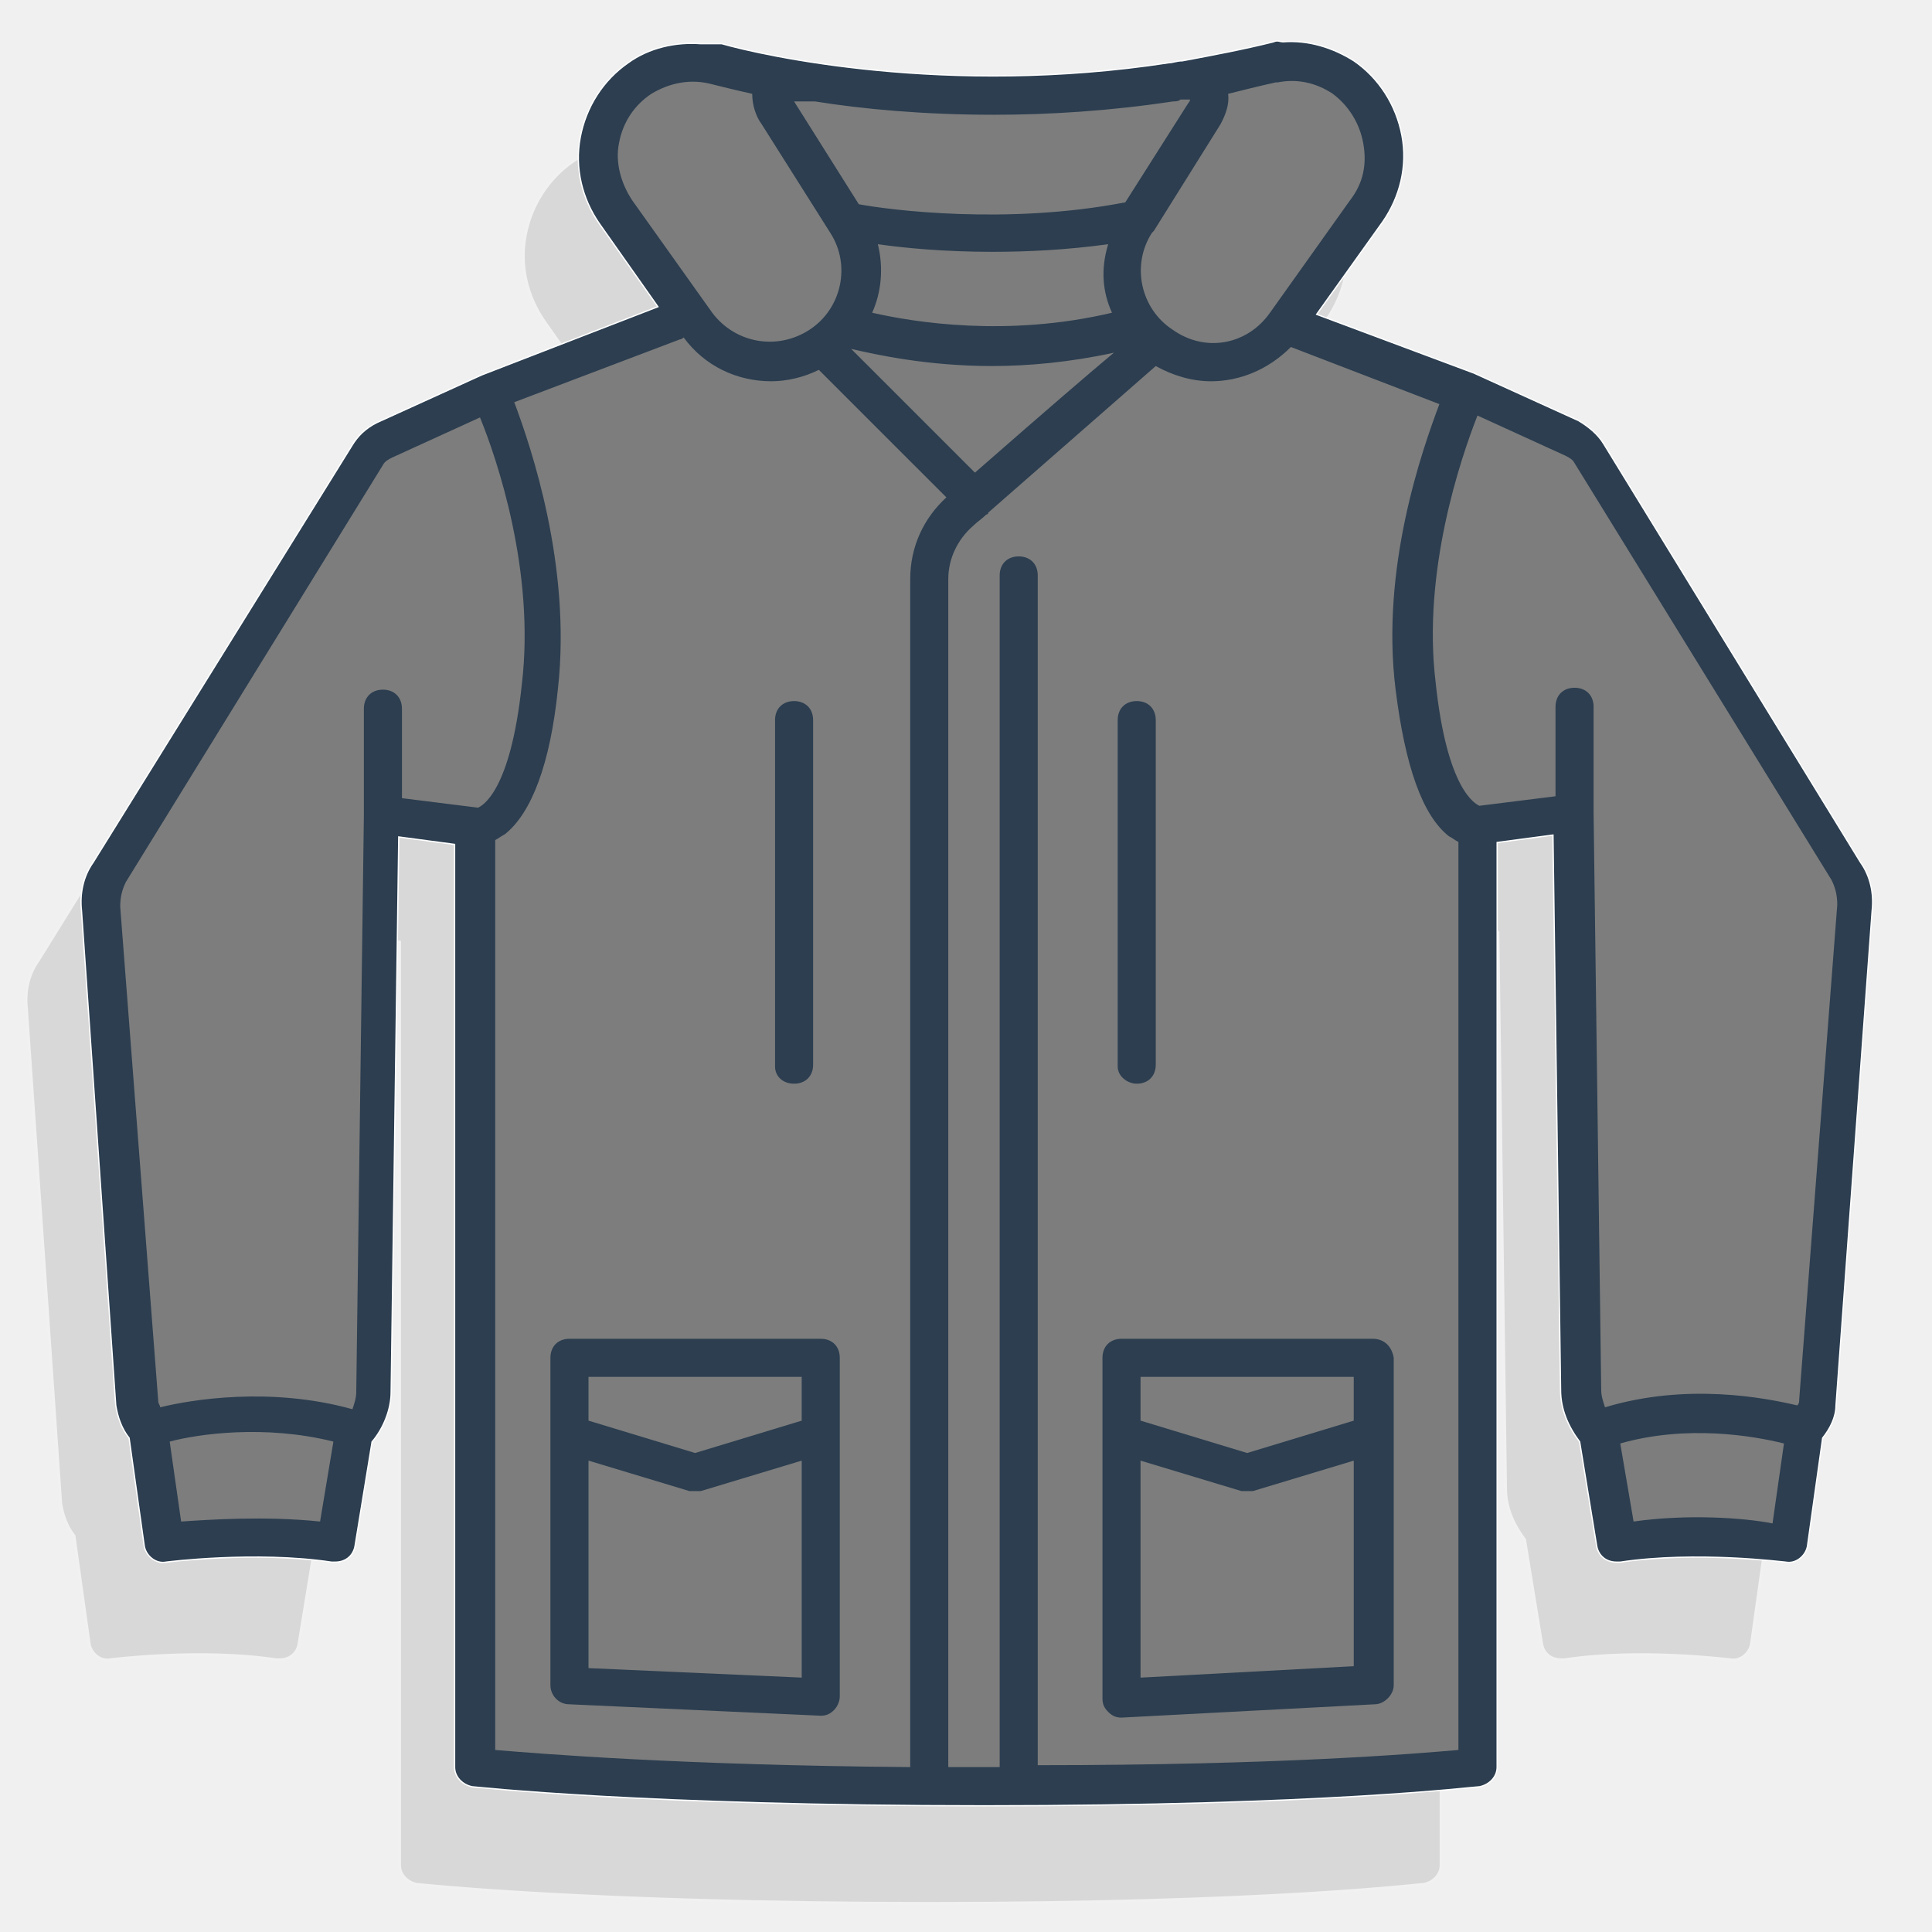
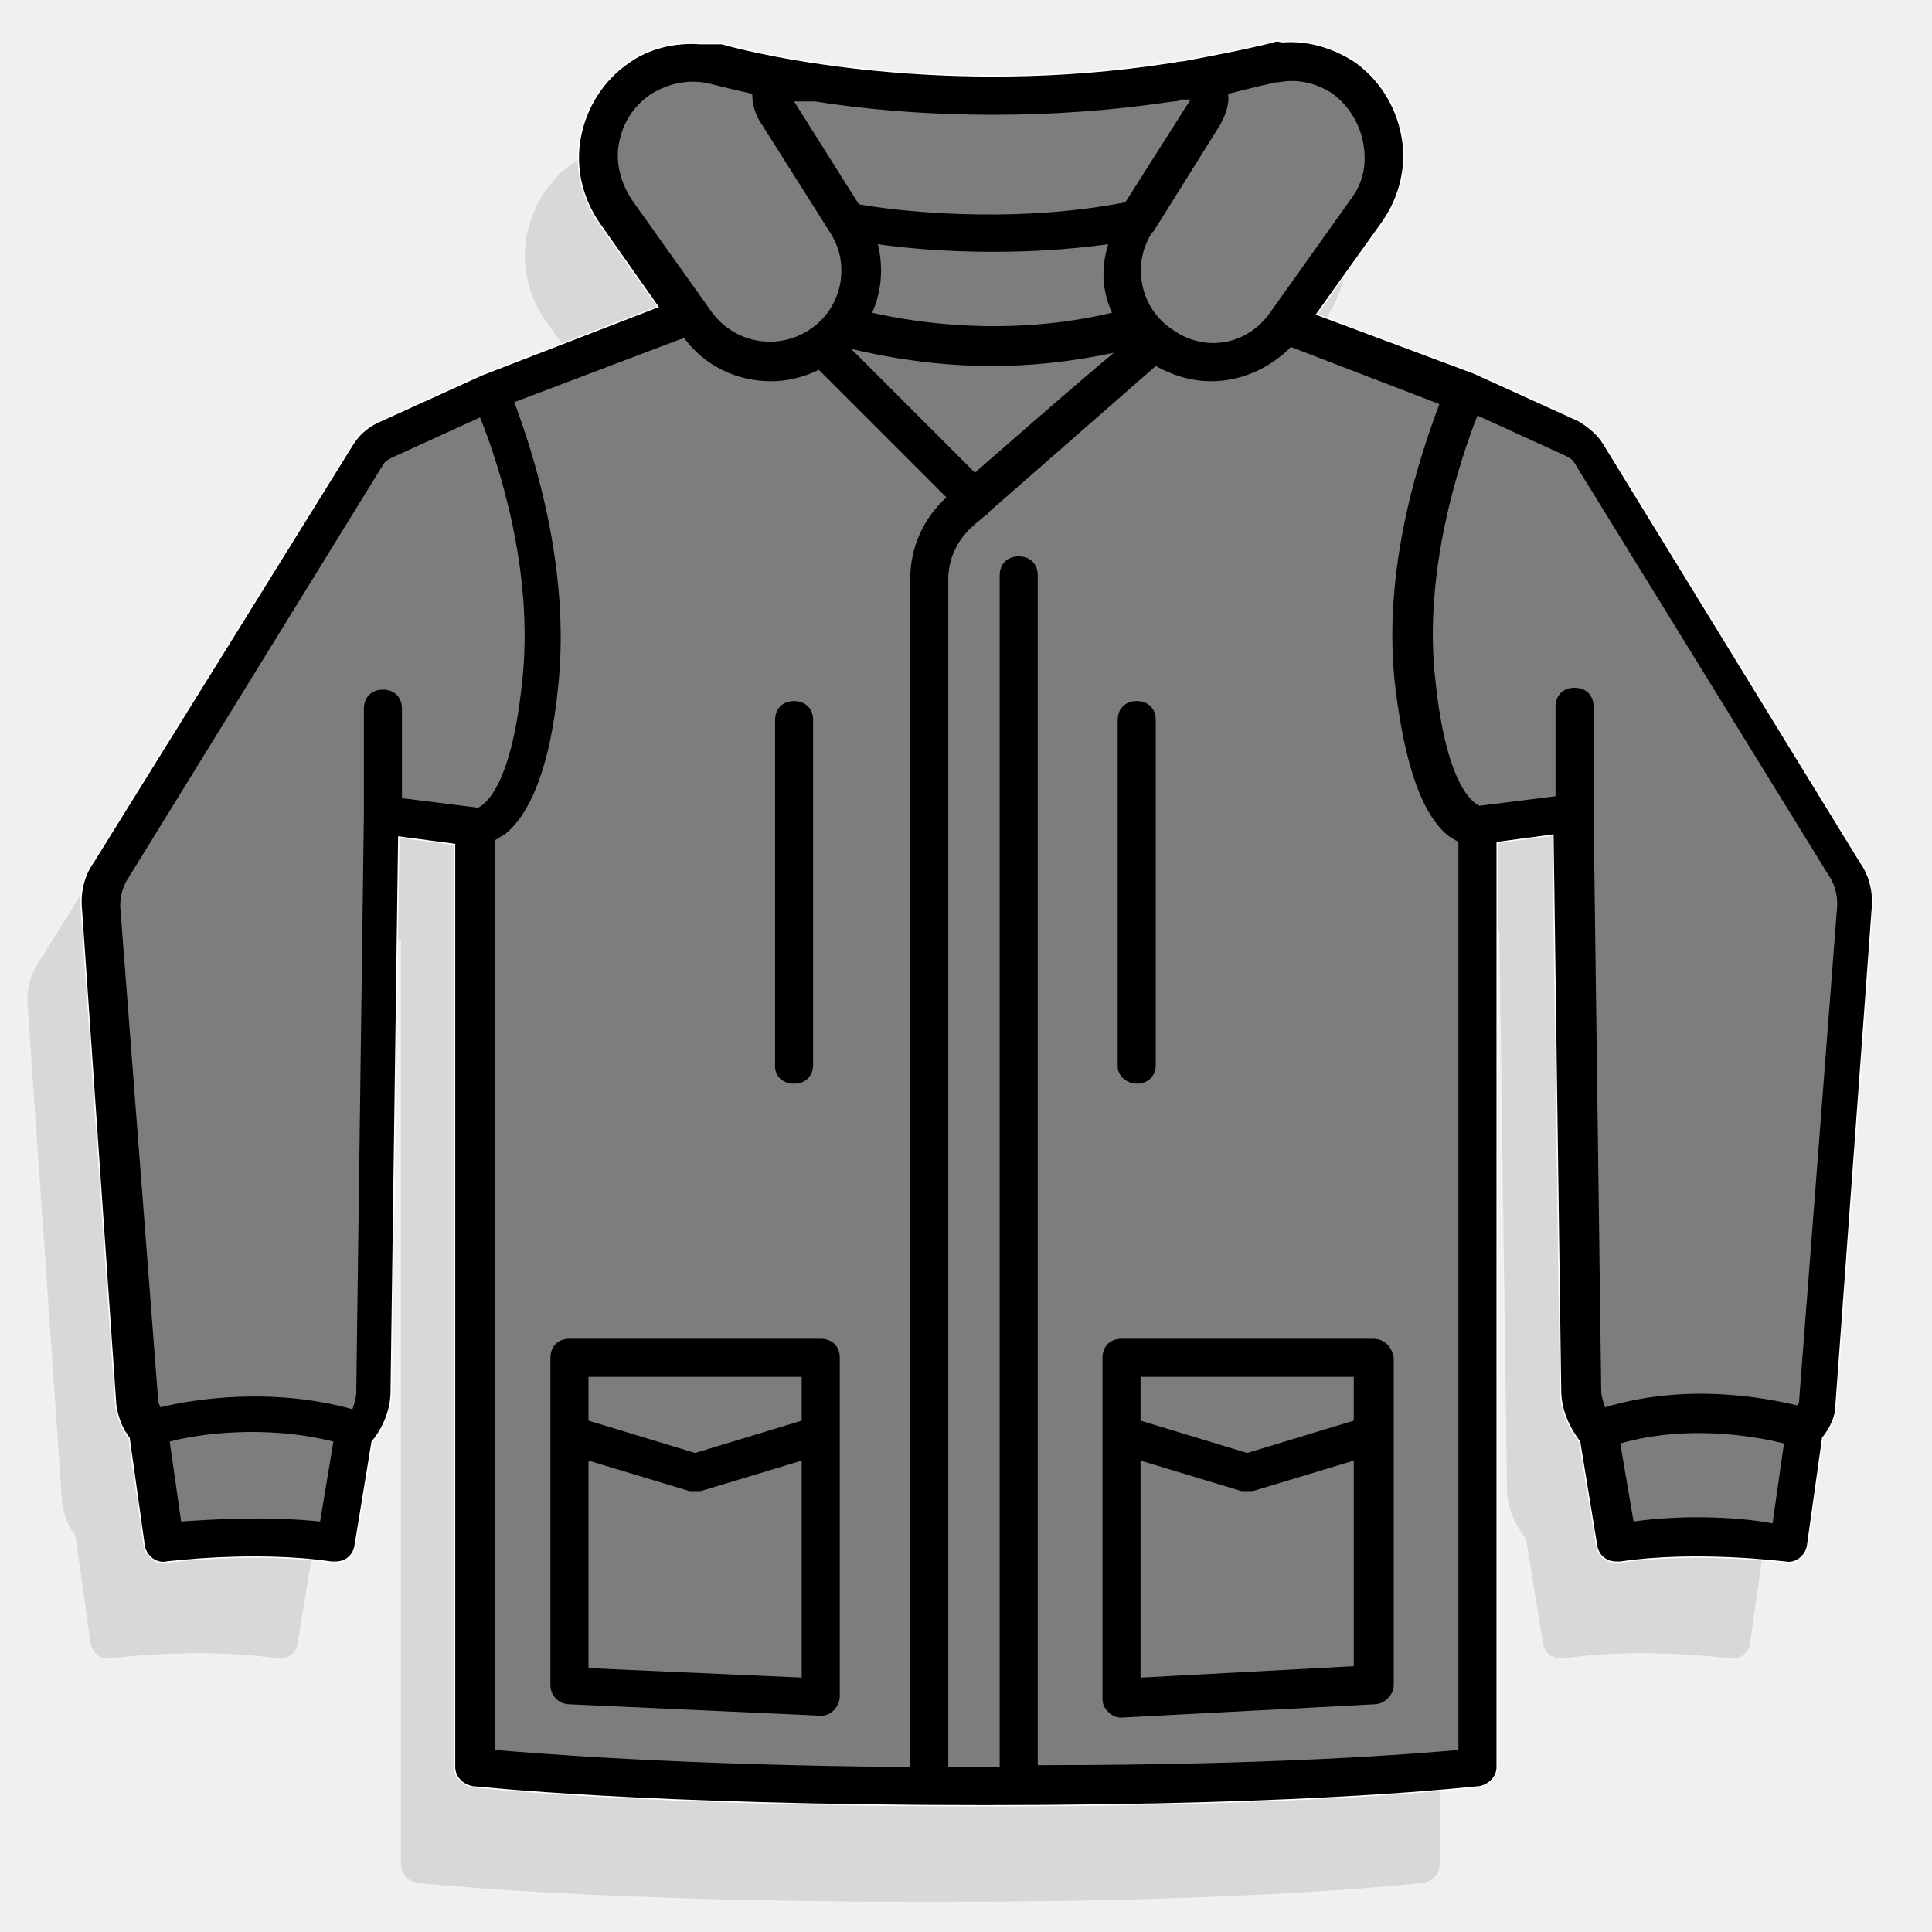
<svg xmlns="http://www.w3.org/2000/svg" version="1.1" id="Layer_1" x="0px" y="0px" width="740px" height="740px" viewBox="0 0 740 740" enable-background="new 0 0 740 740" xml:space="preserve">
-   <path opacity="0.1" stroke="#FFFFFF" stroke-miterlimit="10" enable-background="new    " d="M691.188,368.08l-98.434-160.407  c-2.188-3.646-5.834-6.562-9.479-8.75l-40.104-18.228l0,0l0,0l-60.521-22.603l25.521-35.728c6.562-9.479,9.479-21.146,7.29-32.812  c-2.188-11.666-8.75-21.874-18.229-28.436c-8.021-5.104-17.498-8.02-26.98-7.291c-1.457,0-2.188-0.729-3.645,0  c-11.666,2.916-23.332,5.104-34.998,7.291c-2.188,0-3.646,0.729-5.104,0.729c-85.31,13.125-156.033-2.916-171.347-7.291l0,0l0,0  c-2.916,0-4.374,0-4.374,0c-1.458,0-2.188,0-3.646,0c-9.479-0.729-19.688,1.458-27.706,7.291  c-9.479,6.562-16.042,16.771-18.229,28.438c-2.188,11.667,0.729,23.333,7.292,32.811l22.604,32.082l-67.809,26.25l0,0l0,0  l-40.103,18.229c-4.375,2.187-7.292,5.104-9.479,8.749L14.557,368.08c-3.646,5.104-5.104,11.668-4.375,18.229l13.124,189.572  c0.729,4.375,2.188,8.75,5.104,12.396l5.832,41.562c0.73,3.646,4.375,6.562,8.021,5.834c0,0,34.268-4.377,63.434,0  c0.729,0,0.729,0,1.458,0c3.646,0,6.562-2.188,7.292-5.834l6.562-40.104l0,0l0,0c4.375-5.104,7.292-12.396,7.292-18.957  l2.916-212.899l21.874,2.916V714.42c0,3.646,2.917,6.561,6.562,7.291c0.729,0,65.621,7.291,196.136,7.291  c130.516,0,187.387-7.291,189.572-7.291c3.646-0.729,6.562-3.646,6.562-7.291V360.059l21.873-2.916l2.918,212.906  c0,7.291,2.916,13.854,7.291,19.688l6.562,40.104c0.729,3.646,3.646,5.834,7.291,5.834c0.729,0,0.729,0,1.459,0  c29.164-4.377,62.702,0,63.438,0c3.646,0.729,7.291-2.188,8.021-5.834l5.834-41.561c2.916-3.646,5.104-8.021,5.104-12.396  l13.852-189.574C696.291,379.748,694.838,373.184,691.188,368.08z" />
-   <path fill="#7D7D7D" stroke="#FFFFFF" stroke-miterlimit="10" d="M712.463,330.504l-98.434-160.407  c-2.188-3.646-5.834-6.562-9.479-8.75l-40.104-18.228l0,0l0,0l-60.521-22.603l25.521-35.728c6.562-9.479,9.479-21.145,7.289-32.811  c-2.188-11.666-8.747-21.874-18.229-28.436c-8.021-5.104-17.497-8.02-26.979-7.291c-1.458,0-2.188-0.729-3.646,0  c-11.666,2.916-23.331,5.104-34.997,7.291c-2.188,0-3.646,0.729-5.104,0.729c-85.312,13.125-156.033-2.916-171.347-7.291l0,0l0,0  c-2.916,0-4.374,0-4.374,0c-1.458,0-2.188,0-3.646,0c-9.479-0.729-19.688,1.458-27.706,7.291  c-9.479,6.562-16.042,16.771-18.229,28.438c-2.188,11.667,0.729,23.333,7.292,32.811l22.604,32.082l-67.811,26.249l0,0l0,0  l-40.103,18.229c-4.375,2.187-7.292,5.104-9.479,8.749l-99.15,159.676c-3.646,5.104-5.104,11.667-4.375,18.229L44.58,538.303  c0.729,4.375,2.188,8.75,5.104,12.396l5.832,41.561c0.73,3.646,4.375,6.562,8.021,5.834c0,0,34.268-4.377,63.434,0  c0.729,0,0.729,0,1.458,0c3.646,0,6.562-2.188,7.292-5.834l6.562-40.104l0,0l0,0c4.375-5.104,7.292-12.396,7.292-18.957  l2.916-212.899l21.874,2.916v353.625c0,3.646,2.917,6.562,6.562,7.291c0.729,0,65.621,7.291,196.135,7.291  c130.516,0,187.388-7.291,189.571-7.291c3.646-0.729,6.562-3.646,6.562-7.291V322.48l21.873-2.915l2.918,212.903  c0,7.291,2.916,13.854,7.291,19.688l6.562,40.104c0.729,3.646,3.646,5.834,7.291,5.834c0.729,0,0.729,0,1.459,0  c29.164-4.377,62.703,0,63.438,0c3.646,0.729,7.291-2.188,8.021-5.834l5.834-41.561c2.916-3.646,5.104-8.021,5.104-12.396  l13.85-189.572C717.566,342.171,716.111,335.606,712.463,330.504z" />
+   <path opacity="0.1" stroke="#FFFFFF" stroke-miterlimit="10" enable-background="new    " d="M691.188,368.08l-98.434-160.407  c-2.188-3.646-5.834-6.562-9.479-8.75l-40.104-18.228l0,0l0,0l-60.521-22.603l25.521-35.728c6.562-9.479,9.479-21.146,7.29-32.812  c-2.188-11.666-8.75-21.874-18.229-28.436c-8.021-5.104-17.498-8.02-26.98-7.291c-1.457,0-2.188-0.729-3.645,0  c-11.666,2.916-23.332,5.104-34.998,7.291c-2.188,0-3.646,0.729-5.104,0.729c-85.31,13.125-156.033-2.916-171.347-7.291l0,0l0,0  c-2.916,0-4.374,0-4.374,0c-1.458,0-2.188,0-3.646,0c-9.479-0.729-19.688,1.458-27.706,7.291  c-9.479,6.562-16.042,16.771-18.229,28.438c-2.188,11.667,0.729,23.333,7.292,32.811l22.604,32.082l-67.809,26.25l0,0l0,0  l-40.103,18.229c-4.375,2.187-7.292,5.104-9.479,8.749L14.557,368.08c-3.646,5.104-5.104,11.668-4.375,18.229l13.124,189.572  c0.729,4.375,2.188,8.75,5.104,12.396l5.832,41.562c0.73,3.646,4.375,6.562,8.021,5.834c0,0,34.268-4.377,63.434,0  c0.729,0,0.729,0,1.458,0c3.646,0,6.562-2.188,7.292-5.834l6.562-40.104l0,0l0,0c4.375-5.104,7.292-12.396,7.292-18.957  l2.916-212.899l21.874,2.916V714.42c0,3.646,2.917,6.561,6.562,7.291c0.729,0,65.621,7.291,196.136,7.291  c130.516,0,187.387-7.291,189.572-7.291c3.646-0.729,6.562-3.646,6.562-7.291V360.059l21.873-2.916l2.918,212.906  c0,7.291,2.916,13.854,7.291,19.688l6.562,40.104c0.729,3.646,3.646,5.834,7.291,5.834c0.729,0,0.729,0,1.459,0  c29.164-4.377,62.702,0,63.438,0c3.646,0.729,7.291-2.188,8.021-5.834l5.834-41.561c2.916-3.646,5.104-8.021,5.104-12.396  l13.853-189.574C696.291,379.748,694.838,373.184,691.188,368.08z" />
+   <path fill="#7D7D7D" stroke="#FFFFFF" stroke-miterlimit="10" d="M712.463,330.504l-98.434-160.407  c-2.188-3.646-5.834-6.562-9.479-8.75l-40.104-18.228l0,0l0,0l-60.521-22.603l25.521-35.728c6.562-9.479,9.479-21.145,7.289-32.811  c-2.188-11.666-8.747-21.874-18.229-28.436c-8.021-5.104-17.497-8.02-26.979-7.291c-1.458,0-2.188-0.729-3.646,0  c-11.666,2.916-23.331,5.104-34.997,7.291c-2.188,0-3.646,0.729-5.104,0.729c-85.312,13.125-156.033-2.916-171.347-7.291l0,0l0,0  c-2.916,0-4.374,0-4.374,0c-1.458,0-2.188,0-3.646,0c-9.479-0.729-19.688,1.458-27.706,7.291  c-9.479,6.562-16.042,16.771-18.229,28.438c-2.188,11.667,0.729,23.333,7.292,32.811l22.604,32.082l-67.811,26.249l0,0l0,0  l-40.103,18.229c-4.375,2.187-7.292,5.104-9.479,8.749l-99.15,159.676c-3.646,5.104-5.104,11.667-4.375,18.229L44.58,538.303  c0.729,4.375,2.188,8.75,5.104,12.396l5.832,41.561c0.73,3.646,4.375,6.562,8.021,5.834c0,0,34.268-4.377,63.434,0  c0.729,0,0.729,0,1.458,0c3.646,0,6.562-2.188,7.292-5.834l6.562-40.104l0,0l0,0c4.375-5.104,7.292-12.396,7.292-18.957  l2.916-212.899l21.874,2.916v353.625c0,3.646,2.917,6.562,6.562,7.291c0.729,0,65.621,7.291,196.135,7.291  c130.516,0,187.388-7.291,189.57-7.291c3.646-0.729,6.562-3.646,6.562-7.291V322.48l21.873-2.915l2.918,212.902  c0,7.291,2.916,13.854,7.291,19.688l6.562,40.104c0.729,3.646,3.646,5.834,7.291,5.834c0.729,0,0.729,0,1.459,0  c29.164-4.377,62.703,0,63.438,0c3.646,0.729,7.291-2.188,8.021-5.834l5.834-41.561c2.916-3.646,5.104-8.021,5.104-12.396  l13.85-189.571C717.566,342.171,716.111,335.606,712.463,330.504z" />
  <g>
-     <path fill="#2C3E50" d="M712.463,330.504l-98.434-160.407c-2.188-3.646-5.834-6.562-9.479-8.75l-40.104-18.228l0,0l0,0   l-60.521-22.603l25.521-35.728c6.562-9.479,9.479-21.145,7.289-32.811c-2.188-11.666-8.747-21.874-18.229-28.436   c-8.021-5.104-17.497-8.02-26.979-7.291c-1.458,0-2.188-0.729-3.646,0c-11.666,2.916-23.331,5.104-34.997,7.291   c-2.188,0-3.646,0.729-5.104,0.729c-85.312,13.125-156.033-2.916-171.347-7.291l0,0l0,0c-2.916,0-4.374,0-4.374,0   c-1.458,0-2.188,0-3.646,0c-9.479-0.729-19.688,1.458-27.706,7.291c-9.479,6.562-16.042,16.771-18.229,28.438   c-2.188,11.667,0.729,23.333,7.292,32.811l22.604,32.082l-67.811,26.249l0,0l0,0l-40.103,18.229   c-4.375,2.187-7.292,5.104-9.479,8.749l-99.15,159.676c-3.646,5.104-5.104,11.667-4.375,18.229L44.58,538.303   c0.729,4.375,2.188,8.75,5.104,12.396l5.832,41.561c0.73,3.646,4.375,6.562,8.021,5.834c0,0,34.268-4.377,63.434,0   c0.729,0,0.729,0,1.458,0c3.646,0,6.562-2.188,7.292-5.834l6.562-40.104l0,0l0,0c4.375-5.104,7.292-12.396,7.292-18.957   l2.916-212.902l21.874,2.916v353.625c0,3.646,2.917,6.562,6.562,7.291c0.729,0,65.621,7.291,196.135,7.291   c130.516,0,187.388-7.291,189.571-7.291c3.646-0.729,6.562-3.646,6.562-7.291V322.481l21.873-2.916l2.918,212.903   c0,7.291,2.916,13.854,7.291,19.688l6.562,40.104c0.729,3.646,3.646,5.834,7.291,5.834c0.729,0,0.729,0,1.459,0   c29.164-4.377,62.703,0,63.438,0c3.646,0.729,7.291-2.188,8.021-5.834l5.834-41.561c2.916-3.646,5.104-8.021,5.104-12.396   l13.85-189.572C717.566,342.171,716.111,335.606,712.463,330.504z M522.161,54.895c1.458,8.021,0,15.312-5.104,21.874   l-30.623,43.019c-8.748,12.395-24.789,15.312-37.188,6.562c-12.396-8.02-16.04-24.791-8.021-37.186l0.729-0.729l0,0l25.521-40.831   c0.729-1.459,3.646-6.562,2.918-11.667c5.832-1.458,11.664-2.917,18.229-4.375h0.729c7.291-1.458,14.582,0,21.146,4.375   C516.328,40.312,520.703,46.874,522.161,54.895z M373.42,181.033l-47.396-47.394c9.479,2.188,29.165,6.562,53.957,6.562   c13.854,0,29.896-1.458,46.662-5.104C417.896,142.389,402.583,155.513,373.42,181.033z M425.915,119.787   c-40.104,9.478-75.828,3.646-91.869,0c3.646-8.021,4.374-17.5,2.188-26.249c10.206,1.458,25.52,2.917,43.747,2.917   c13.854,0,28.438-0.729,44.479-2.917C421.541,103.017,422.271,111.766,425.915,119.787z M380.71,43.957   c21.146,0,44.479-1.458,68.537-5.104l0,0c0.729,0,2.188,0,2.917-0.729c0.729,0,0.729,0,1.458,0c0.729,0,1.458,0,2.188,0   c0,0.729-0.729,1.458-0.729,1.458L431.02,77.497c-45.205,8.75-90.412,2.917-102.078,0.729l-24.79-39.373c1.458,0,3.646,0,8.021,0   l0,0C330.403,41.77,353.733,43.957,380.71,43.957z M237.074,54.895c1.458-8.021,5.832-14.583,12.396-18.958   c7.292-4.375,15.312-5.833,23.332-3.646c2.917,0.729,8.75,2.188,15.312,3.646c0,4.375,1.458,8.75,3.646,11.667l26.249,41.56   c8.021,12.395,4.375,29.166-8.021,37.186s-28.437,5.104-37.187-6.562l-30.623-43.021C237.801,70.206,235.616,62.186,237.074,54.895   z M48.23,337.796l98.433-159.679c0.729-1.458,2.188-2.187,3.646-2.916l33.54-15.312c6.562,16.041,21.146,59.061,16.042,102.078   c-4.375,41.56-15.312,46.664-16.77,47.396l-29.166-3.646v-34.27c0-4.375-2.916-7.293-7.292-7.293c-4.375,0-7.291,2.918-7.291,7.293   v40.832l-2.917,220.928c0,2.188-0.729,4.375-1.458,6.562c-31.354-8.75-61.979-3.646-73.643-0.729c0-0.729-0.729-1.457-0.729-2.188   L46.041,347.274C46.041,343.629,46.772,340.712,48.23,337.796z M122.6,582.782c-21.145-2.188-42.288-0.73-53.227,0l-4.375-30.625   c10.937-2.916,36.456-6.562,62.705,0L122.6,582.782z M189.68,321.755c1.458-0.729,2.188-1.459,3.646-2.188   c10.208-8.021,17.498-26.979,20.414-56.145c5.104-46.665-10.207-91.87-16.771-109.369l63.436-24.061c0.729,0,1.458-0.73,1.458-0.73   c8.021,10.938,20.416,16.77,33.54,16.77c5.833,0,12.396-1.458,18.229-4.374l48.854,48.851c-8.75,8.02-13.854,18.957-13.854,31.353   V676.84c-88.226-0.729-141.451-5.104-158.949-6.562L189.68,321.755L189.68,321.755z M397.48,676.108V220.406   c0-4.375-2.916-7.292-7.291-7.292s-7.291,2.917-7.291,7.292v456.433c-1.455,0-3.646,0-5.104,0c-5.104,0-9.479,0-14.583,0V221.863   c0-8.02,3.646-15.311,9.479-20.415c1.459-1.459,3.646-2.917,5.104-4.375c0,0,0.729,0,0.729-0.729l0,0   c34.997-30.624,58.325-51.039,64.157-56.143c6.562,3.646,13.854,5.833,21.146,5.833c10.938,0,21.874-4.374,30.624-13.124   l56.871,21.874c-6.562,17.499-22.604,62.706-16.771,109.369c3.646,29.166,10.207,48.125,20.414,56.145   c1.459,0.729,2.188,1.457,3.646,2.188v347.792C541.848,671.735,490.079,676.108,397.48,676.108z M625.699,582.782l-5.104-29.896   c25.521-7.291,51.037-2.918,62.703,0l-4.375,30.621C667.988,581.322,646.115,579.863,625.699,582.782z M689.131,536.118   c0,0.729,0,1.457-0.729,2.188c-12.396-2.916-42.289-8.75-73.646,0.729c-0.729-2.188-1.457-4.375-1.457-6.562l-2.916-220.926   v-40.831c0-4.375-2.918-7.291-7.293-7.291c-4.373,0-7.291,2.917-7.291,7.291v34.27l-29.164,3.646   c-1.457-0.729-12.396-5.832-16.771-47.395c-5.104-42.288,9.479-85.308,16.041-102.078l33.539,15.312   c1.459,0.729,2.916,1.458,3.646,2.916l98.438,159.681c1.459,2.917,2.188,5.833,2.188,9.479L689.131,536.118z" />
-     <path fill="#2C3E50" d="M314.361,512.786h-96.245c-4.375,0-7.292,2.916-7.292,7.291v29.895v95.521c0,3.646,2.916,7.291,7.292,7.291   l96.245,4.375l0,0c2.188,0,3.646-0.729,5.104-2.188s2.188-3.646,2.188-5.104V549.97v-29.895   C321.652,515.702,318.735,512.786,314.361,512.786z M307.069,544.138l-40.831,12.396l-40.83-12.396v-16.77h81.661V544.138z    M225.408,638.925v-79.477l38.646,11.666c0.729,0,1.458,0,2.188,0s1.458,0,2.188,0l38.645-11.666v83.114L225.408,638.925z" />
-     <path fill="#2C3E50" d="M525.809,512.786h-96.244c-4.375,0-7.291,2.916-7.291,7.291v29.895v100.619   c0,2.188,0.729,3.646,2.188,5.104c1.459,1.455,2.916,2.188,5.104,2.188l0,0l96.977-5.104c3.646,0,7.291-3.646,7.291-7.291V549.97   v-29.894C533.1,515.702,530.182,512.786,525.809,512.786z M518.516,544.138l-40.83,12.396l-40.832-12.396v-16.77h81.662V544.138   L518.516,544.138z M436.854,642.57v-83.117l38.646,11.665c0.729,0,1.458,0,2.188,0c0.73,0,1.461,0,2.188,0l38.646-11.666v78.741   L436.854,642.57z" />
-     <path fill="#2C3E50" d="M435.396,415.081c4.371,0,7.287-2.914,7.287-7.289V275.818c0-4.374-2.916-7.291-7.287-7.291   c-4.379,0-7.295,2.917-7.295,7.291V408.52C428.104,412.165,431.749,415.081,435.396,415.081z" />
-     <path fill="#2C3E50" d="M304.153,415.081c4.375,0,7.291-2.914,7.291-7.289V275.818c0-4.374-2.916-7.291-7.291-7.291   s-7.292,2.917-7.292,7.291V408.52C296.862,412.165,299.778,415.081,304.153,415.081z" />
+     <path d="M712.463,330.504l-98.434-160.407c-2.188-3.646-5.834-6.562-9.479-8.75l-40.104-18.228l0,0l0,0l-60.521-22.603   l25.521-35.728c6.562-9.479,9.479-21.145,7.289-32.811c-2.188-11.666-8.747-21.874-18.229-28.436   c-8.021-5.104-17.497-8.02-26.979-7.291c-1.458,0-2.188-0.729-3.646,0c-11.666,2.916-23.331,5.104-34.997,7.291   c-2.188,0-3.646,0.729-5.104,0.729c-85.312,13.125-156.033-2.916-171.347-7.291l0,0l0,0c-2.916,0-4.374,0-4.374,0   c-1.458,0-2.188,0-3.646,0c-9.479-0.729-19.688,1.458-27.706,7.291c-9.479,6.562-16.042,16.771-18.229,28.438   c-2.188,11.667,0.729,23.333,7.292,32.811l22.604,32.082l-67.811,26.249l0,0l0,0l-40.103,18.229   c-4.375,2.187-7.292,5.104-9.479,8.749l-99.15,159.676c-3.646,5.104-5.104,11.667-4.375,18.229L44.58,538.303   c0.729,4.375,2.188,8.75,5.104,12.396l5.832,41.561c0.73,3.646,4.375,6.562,8.021,5.834c0,0,34.268-4.377,63.434,0   c0.729,0,0.729,0,1.458,0c3.646,0,6.562-2.188,7.292-5.834l6.562-40.104l0,0l0,0c4.375-5.104,7.292-12.396,7.292-18.957   l2.916-212.902l21.874,2.916v353.625c0,3.646,2.917,6.562,6.562,7.291c0.729,0,65.621,7.291,196.135,7.291   c130.516,0,187.388-7.291,189.57-7.291c3.646-0.729,6.562-3.646,6.562-7.291V322.481l21.873-2.916l2.918,212.902   c0,7.291,2.916,13.854,7.291,19.688l6.562,40.104c0.729,3.646,3.646,5.834,7.291,5.834c0.729,0,0.729,0,1.459,0   c29.164-4.377,62.703,0,63.438,0c3.646,0.729,7.291-2.188,8.021-5.834l5.834-41.561c2.916-3.646,5.104-8.021,5.104-12.396   l13.85-189.571C717.566,342.171,716.111,335.606,712.463,330.504z M522.161,54.895c1.458,8.021,0,15.312-5.104,21.874   l-30.623,43.019c-8.748,12.395-24.789,15.312-37.188,6.562c-12.396-8.02-16.04-24.791-8.021-37.186l0.729-0.729l0,0l25.521-40.831   c0.729-1.459,3.646-6.562,2.918-11.667c5.832-1.458,11.664-2.917,18.229-4.375h0.729c7.291-1.458,14.582,0,21.146,4.375   C516.328,40.312,520.703,46.874,522.161,54.895z M373.42,181.033l-47.396-47.394c9.479,2.188,29.165,6.562,53.957,6.562   c13.854,0,29.896-1.458,46.662-5.104C417.896,142.389,402.583,155.513,373.42,181.033z M425.915,119.787   c-40.104,9.478-75.828,3.646-91.869,0c3.646-8.021,4.374-17.5,2.188-26.249c10.206,1.458,25.52,2.917,43.747,2.917   c13.854,0,28.438-0.729,44.479-2.917C421.541,103.017,422.271,111.766,425.915,119.787z M380.71,43.957   c21.146,0,44.479-1.458,68.537-5.104l0,0c0.729,0,2.188,0,2.917-0.729c0.729,0,0.729,0,1.458,0c0.729,0,1.458,0,2.188,0   c0,0.729-0.729,1.458-0.729,1.458L431.02,77.497c-45.205,8.75-90.412,2.917-102.078,0.729l-24.79-39.373c1.458,0,3.646,0,8.021,0   l0,0C330.403,41.77,353.733,43.957,380.71,43.957z M237.074,54.895c1.458-8.021,5.832-14.583,12.396-18.958   c7.292-4.375,15.312-5.833,23.332-3.646c2.917,0.729,8.75,2.188,15.312,3.646c0,4.375,1.458,8.75,3.646,11.667l26.249,41.56   c8.021,12.395,4.375,29.166-8.021,37.186s-28.437,5.104-37.187-6.562l-30.623-43.021C237.801,70.206,235.616,62.186,237.074,54.895   z M48.23,337.796l98.433-159.679c0.729-1.458,2.188-2.187,3.646-2.916l33.54-15.312c6.562,16.041,21.146,59.061,16.042,102.078   c-4.375,41.56-15.312,46.664-16.77,47.396l-29.166-3.646v-34.27c0-4.375-2.916-7.293-7.292-7.293c-4.375,0-7.291,2.918-7.291,7.293   v40.833l-2.917,220.928c0,2.188-0.729,4.375-1.458,6.562c-31.354-8.75-61.979-3.646-73.643-0.729c0-0.729-0.729-1.457-0.729-2.188   L46.041,347.274C46.041,343.629,46.772,340.712,48.23,337.796z M122.6,582.782c-21.145-2.188-42.288-0.73-53.227,0l-4.375-30.625   c10.937-2.916,36.456-6.562,62.705,0L122.6,582.782z M189.68,321.755c1.458-0.729,2.188-1.459,3.646-2.188   c10.208-8.021,17.498-26.979,20.414-56.146c5.104-46.665-10.207-91.87-16.771-109.369l63.436-24.061c0.729,0,1.458-0.73,1.458-0.73   c8.021,10.938,20.416,16.77,33.54,16.77c5.833,0,12.396-1.458,18.229-4.374l48.854,48.851c-8.75,8.02-13.854,18.957-13.854,31.353   V676.84c-88.226-0.729-141.451-5.104-158.949-6.562L189.68,321.755L189.68,321.755z M397.48,676.108V220.406   c0-4.375-2.916-7.292-7.291-7.292s-7.291,2.917-7.291,7.292v456.433c-1.455,0-3.646,0-5.104,0c-5.104,0-9.479,0-14.583,0V221.863   c0-8.02,3.646-15.311,9.479-20.415c1.459-1.459,3.646-2.917,5.104-4.375c0,0,0.729,0,0.729-0.729l0,0   c34.997-30.624,58.324-51.039,64.156-56.143c6.562,3.646,13.854,5.833,21.146,5.833c10.938,0,21.874-4.374,30.624-13.124   l56.871,21.874c-6.562,17.499-22.604,62.706-16.771,109.369c3.646,29.166,10.207,48.125,20.414,56.145   c1.459,0.729,2.188,1.457,3.646,2.188v347.792C541.848,671.735,490.079,676.108,397.48,676.108z M625.699,582.782l-5.104-29.896   c25.521-7.291,51.037-2.918,62.703,0l-4.375,30.621C667.988,581.322,646.115,579.863,625.699,582.782z M689.131,536.118   c0,0.729,0,1.457-0.729,2.188c-12.396-2.916-42.289-8.75-73.646,0.729c-0.729-2.188-1.457-4.375-1.457-6.562l-2.916-220.926   v-40.831c0-4.375-2.918-7.291-7.293-7.291c-4.373,0-7.291,2.917-7.291,7.291v34.27l-29.164,3.646   c-1.457-0.729-12.396-5.832-16.771-47.395c-5.104-42.288,9.479-85.308,16.041-102.078l33.539,15.312   c1.459,0.729,2.916,1.458,3.646,2.916l98.438,159.682c1.459,2.917,2.188,5.833,2.188,9.479L689.131,536.118z" />
+     <path d="M314.361,512.786h-96.245c-4.375,0-7.292,2.916-7.292,7.291v29.895v95.521c0,3.646,2.916,7.291,7.292,7.291l96.245,4.375   l0,0c2.188,0,3.646-0.729,5.104-2.188s2.188-3.646,2.188-5.104V549.97v-29.895C321.652,515.702,318.735,512.786,314.361,512.786z    M307.069,544.138l-40.831,12.396l-40.83-12.396v-16.77h81.661V544.138z M225.408,638.925v-79.477l38.646,11.666   c0.729,0,1.458,0,2.188,0s1.458,0,2.188,0l38.645-11.666v83.114L225.408,638.925z" />
+     <path d="M525.809,512.786h-96.243c-4.375,0-7.291,2.916-7.291,7.291v29.895v100.619c0,2.188,0.729,3.646,2.188,5.104   c1.459,1.455,2.916,2.188,5.104,2.188l0,0l96.977-5.104c3.646,0,7.291-3.646,7.291-7.291V549.97v-29.894   C533.1,515.702,530.182,512.786,525.809,512.786z M518.516,544.138l-40.83,12.396l-40.832-12.396v-16.77h81.662V544.138   L518.516,544.138z M436.854,642.57v-83.117l38.646,11.665c0.729,0,1.458,0,2.188,0c0.73,0,1.462,0,2.188,0l38.646-11.666v78.741   L436.854,642.57z" />
+     <path d="M435.396,415.081c4.37,0,7.286-2.914,7.286-7.289V275.818c0-4.374-2.916-7.291-7.286-7.291   c-4.38,0-7.296,2.917-7.296,7.291V408.52C428.104,412.165,431.749,415.081,435.396,415.081z" />
+     <path d="M304.153,415.081c4.375,0,7.291-2.914,7.291-7.289V275.818c0-4.374-2.916-7.291-7.291-7.291s-7.292,2.917-7.292,7.291   V408.52C296.862,412.165,299.778,415.081,304.153,415.081z" />
  </g>
</svg>
